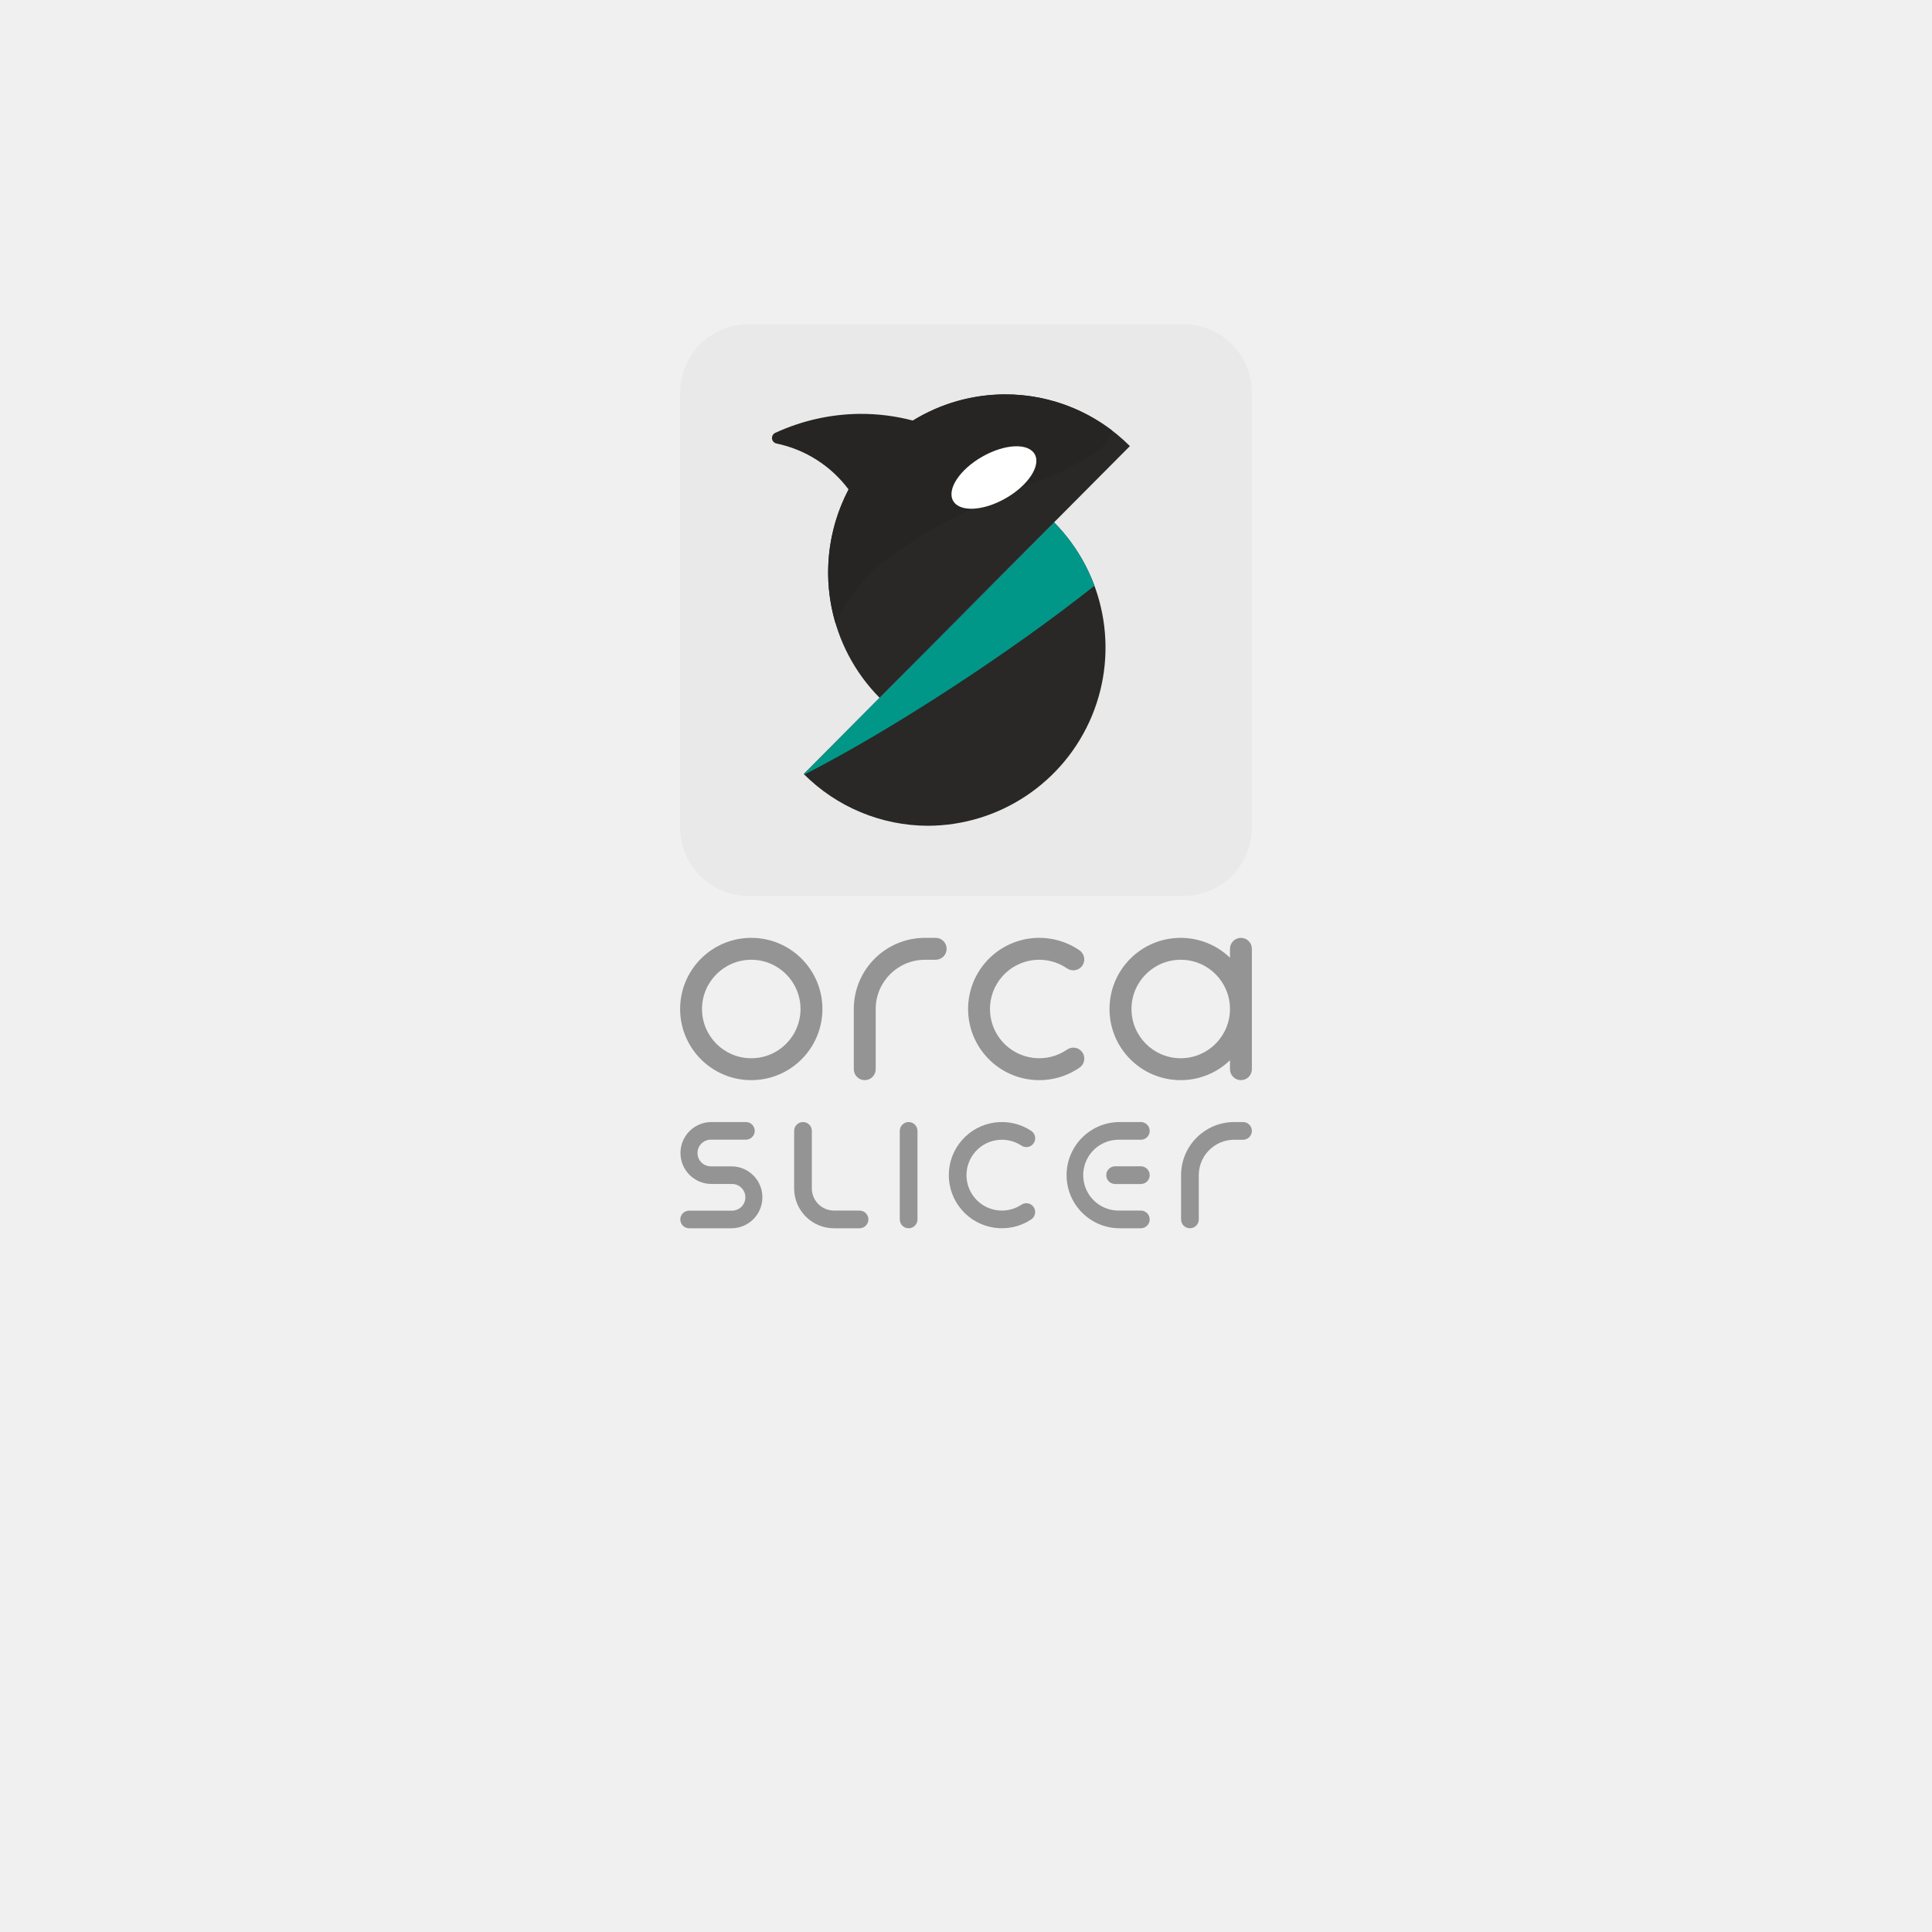
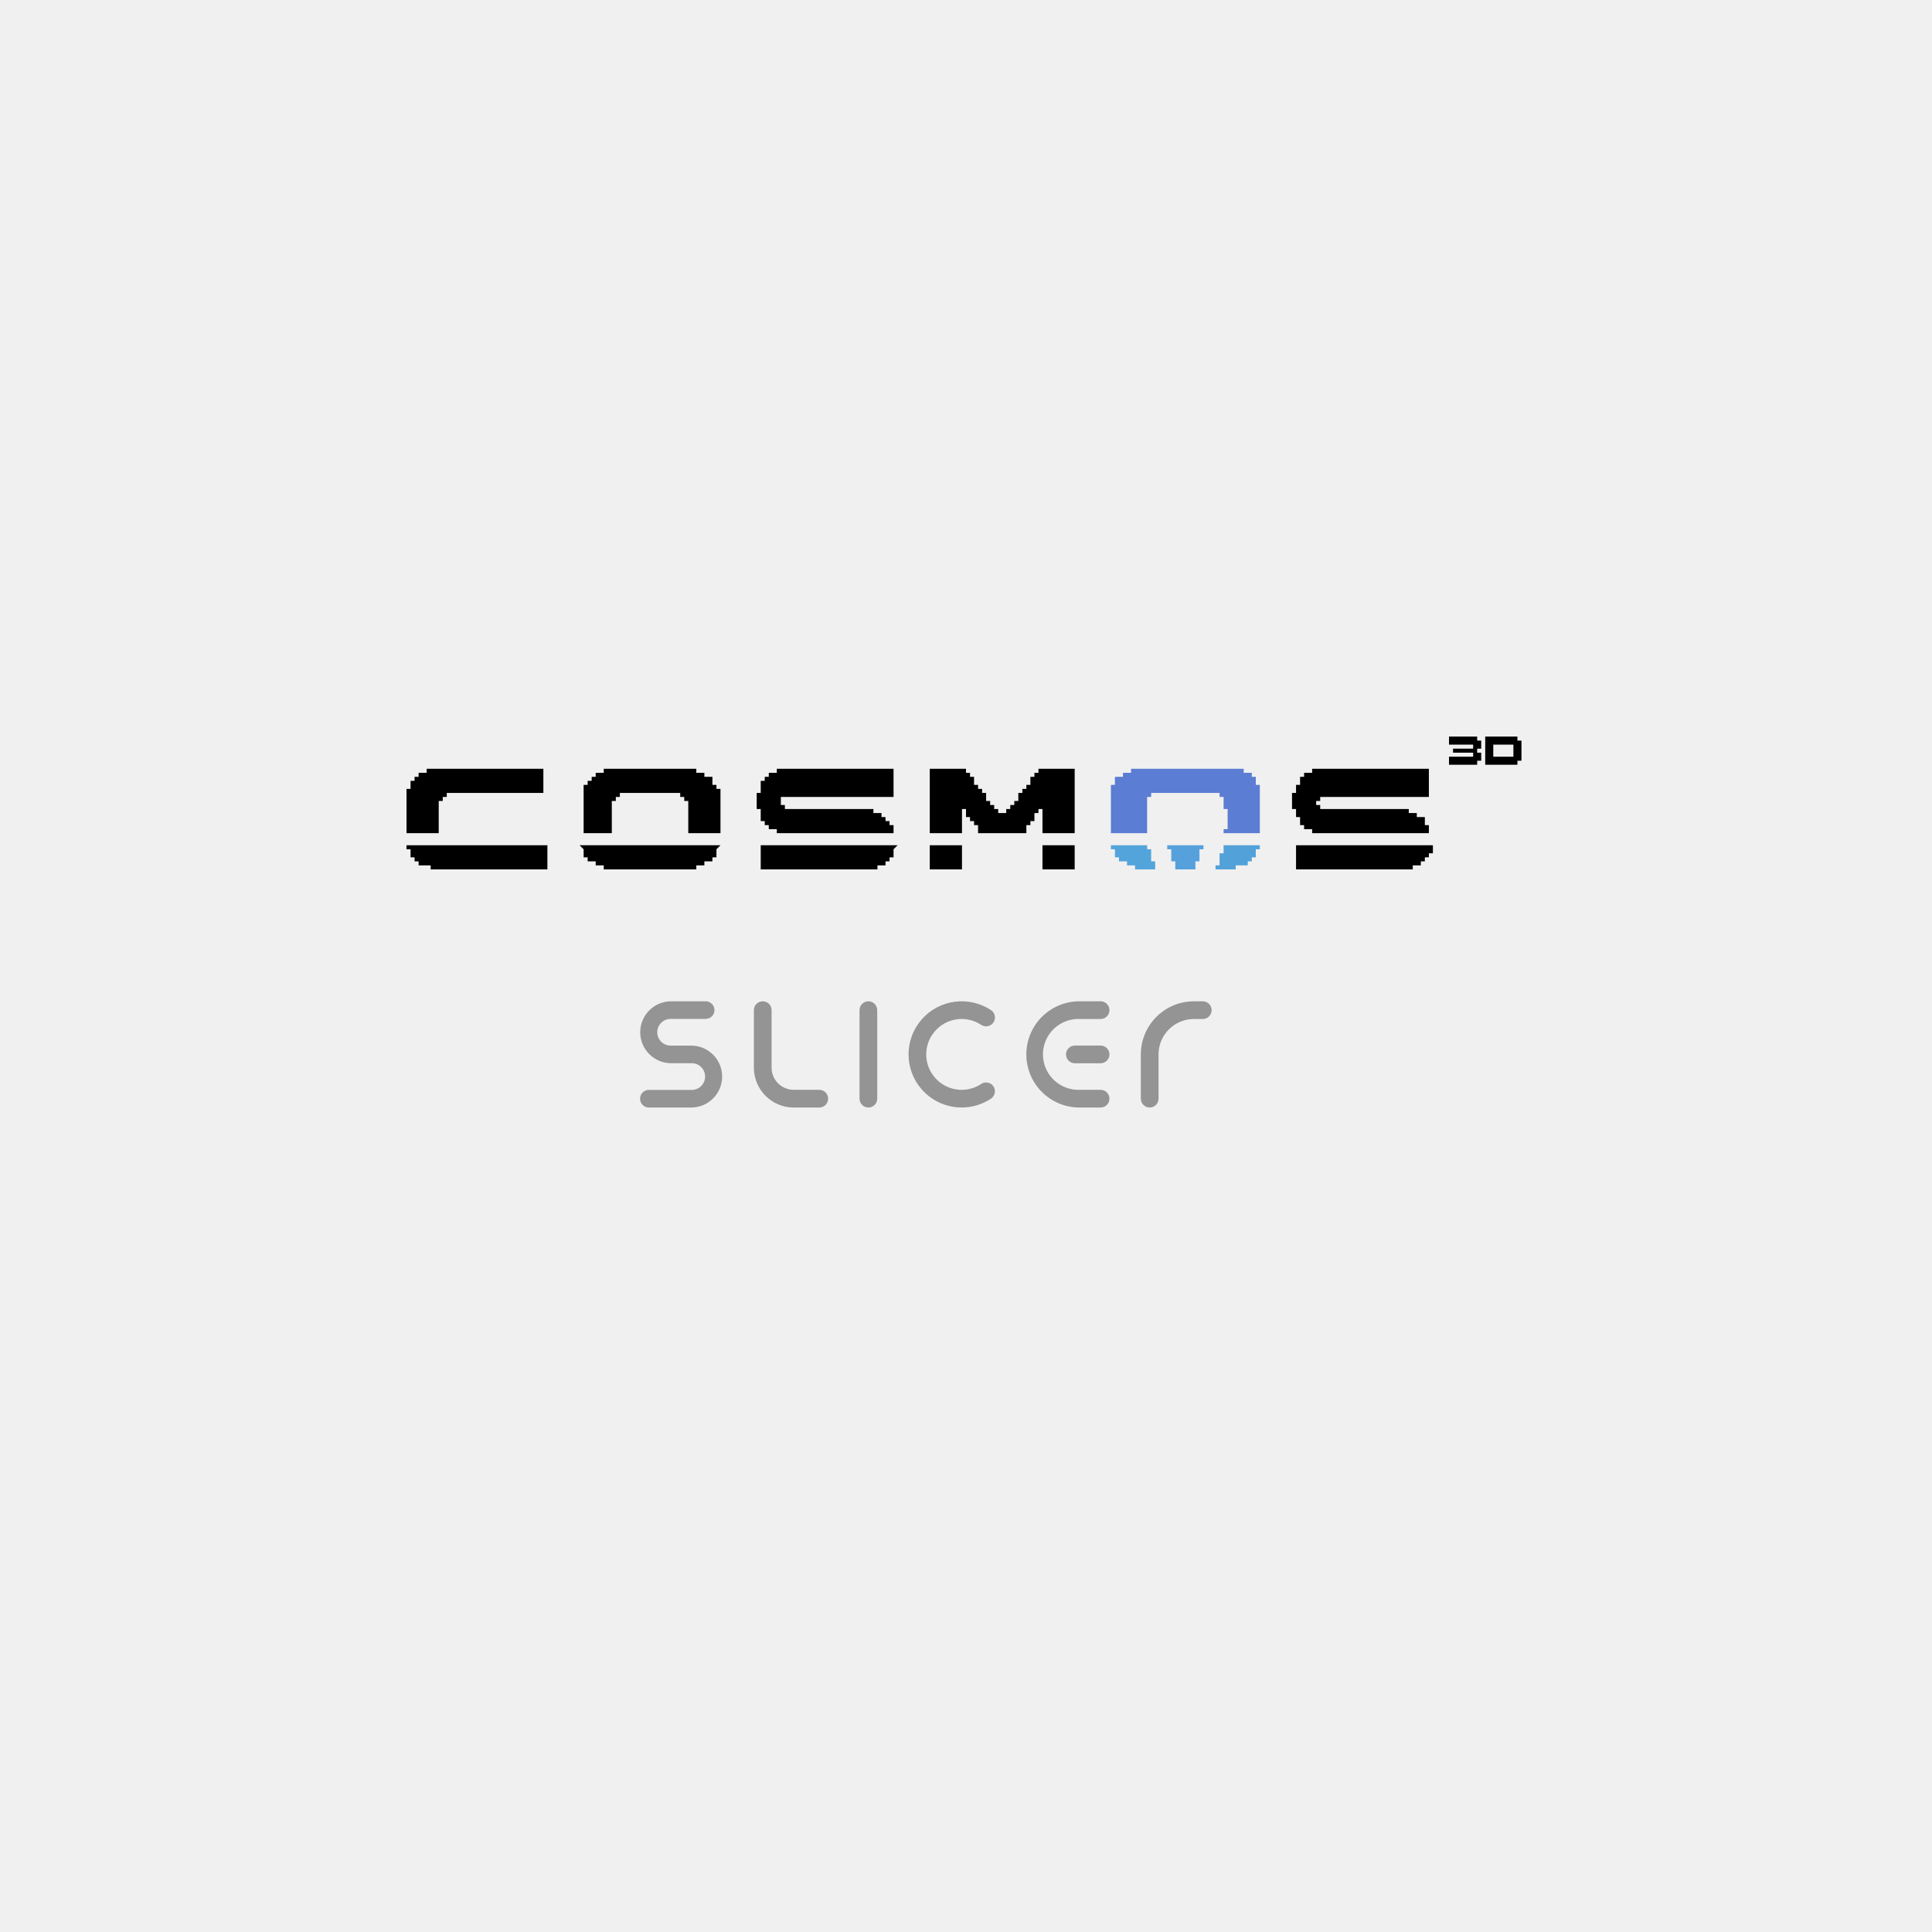
- <svg xmlns="http://www.w3.org/2000/svg" width="480" height="480" viewBox="0 0 480 480">
-   <rect x="168.974" y="80.544" width="142.052" height="142.052" rx="17" style="fill:#e9e9e9" />
-   <path d="M199.693,192.309a43.716,43.716,0,0,0,30.813,12.851,44.266,44.266,0,0,0,31.375-75.382Z" style="fill:#292826" />
-   <path d="M261.881,129.778l-62.188,62.531c.044.044.09.087.135.131,21.787-11.113,51.619-30.64,72.085-46.914a44.288,44.288,0,0,0-10.032-15.748" style="fill:#009789" />
-   <path d="M249.723,97.98a44.268,44.268,0,0,0-31.193,75.383l62.187-62.531A43.712,43.712,0,0,0,249.723,97.98" style="fill:#292826" />
-   <path d="M249.723,97.98a43.59,43.59,0,0,0-22.952,6.5,50.592,50.592,0,0,0-13.118-1.655,51.253,51.253,0,0,0-21.035,4.715,1.4,1.4,0,0,0,.288,2.644,29.994,29.994,0,0,1,17.908,11.4,44.554,44.554,0,0,0-3.2,33.391,44.117,44.117,0,0,1,4.438-7.74c4.038-5.549,8.308-8.437,14.616-12.7,4.646-3.143,11.1-6.83,29.652-14.454a63.117,63.117,0,0,0,13.584-6.261c3.1-1.844,5.462-3.585,6.209-6.307q.079-.288.144-.568a43.612,43.612,0,0,0-26.535-8.96" style="fill:#262523" />
-   <path d="M257.068,112.841c1.613,2.853-1.615,7.758-7.211,10.958s-11.439,3.482-13.052.63,1.615-7.758,7.211-10.958,11.439-3.482,13.052-.63" style="fill:#fff" />
-   <path d="M225.746,278.771a2.2,2.2,0,0,0-2.2,2.2v21.99a2.2,2.2,0,0,0,4.4,0V280.97A2.2,2.2,0,0,0,225.746,278.771Z" style="fill:#949494" />
-   <path d="M283.441,278.771h-5.255a13.194,13.194,0,0,0,0,26.388h5.255a2.2,2.2,0,1,0,0-4.4h-5.255a8.8,8.8,0,1,1,0-17.592h5.255a2.2,2.2,0,0,0,0-4.4Z" style="fill:#949494" />
-   <path d="M283.441,289.766h-6.392a2.2,2.2,0,1,0,0,4.4h6.392a2.2,2.2,0,1,0,0-4.4Z" style="fill:#949494" />
-   <path d="M181.812,305.159H171.16a2.187,2.187,0,0,1,0-4.373h10.652a3.318,3.318,0,1,0,0-6.635h-5.148a7.691,7.691,0,0,1,0-15.381h8.706a2.187,2.187,0,0,1,0,4.373h-8.706a3.318,3.318,0,1,0,0,6.635h5.148a7.691,7.691,0,0,1,0,15.381Z" style="fill:#949494" />
-   <path d="M253.771,299.308a8.8,8.8,0,1,1-.01-14.692,2.205,2.205,0,0,0,2.783-.262h0a2.192,2.192,0,0,0-.294-3.363,13.194,13.194,0,1,0-.085,22,2.213,2.213,0,0,0,.38-3.418l0,0A2.2,2.2,0,0,0,253.771,299.308Z" style="fill:#949494" />
-   <path d="M213.55,300.761H207.2a5.5,5.5,0,0,1-5.5-5.5V280.969a2.2,2.2,0,1,0-4.4,0v14.294a9.907,9.907,0,0,0,9.895,9.9h6.355a2.2,2.2,0,1,0,0-4.4Z" style="fill:#949494" />
-   <path d="M308.827,283.169h-2.2a8.8,8.8,0,0,0-8.792,8.719V302.96a2.2,2.2,0,0,1-4.4,0V291.888a13.207,13.207,0,0,1,13.19-13.117h2.2a2.2,2.2,0,1,1,0,4.4Z" style="fill:#949494" />
-   <path d="M186.65,238.448a12.236,12.236,0,1,1-12.236,12.235,12.25,12.25,0,0,1,12.236-12.235m0-5.441a17.676,17.676,0,1,0,17.676,17.676,17.676,17.676,0,0,0-17.676-17.676Z" style="fill:#949494" />
-   <path d="M308.306,233.007a2.72,2.72,0,0,0-2.72,2.721v2.218a17.676,17.676,0,1,0,0,25.475v2.218a2.72,2.72,0,1,0,5.44,0V235.728A2.72,2.72,0,0,0,308.306,233.007ZM293.35,262.919a12.236,12.236,0,1,1,12.236-12.236A12.25,12.25,0,0,1,293.35,262.919Z" style="fill:#949494" />
-   <path d="M232.518,233.007H229.8a17.676,17.676,0,0,0-17.676,17.676v14.956a2.72,2.72,0,1,0,5.44,0V250.683A12.25,12.25,0,0,1,229.8,238.448h2.72a2.721,2.721,0,0,0,0-5.441Z" style="fill:#949494" />
-   <path d="M265.11,260.773a12.235,12.235,0,1,1-.04-20.207,2.757,2.757,0,0,0,3.52-.279h0a2.74,2.74,0,0,0-.433-4.207,17.676,17.676,0,1,0,.036,29.182,2.732,2.732,0,0,0,.4-4.185l0,0A2.724,2.724,0,0,0,265.11,260.773Z" style="fill:#949494" />
+ <svg xmlns="http://www.w3.org/2000/svg" width="480" height="480" viewBox="0 0 300 480">
+   <path d="M0,0 L9,0 L9,1 L10,1 L10,2 L11,2 L11,4 L12,4 L12,5 L13,5 L13,6 L14,6 L14,8 L15,8 L15,9 L16,9 L16,10 L17,10 L17,11 L19,11 L19,10 L20,10 L20,9 L21,9 L21,8 L22,8 L22,6 L23,6 L23,5 L24,5 L24,4 L25,4 L25,2 L26,2 L26,1 L27,1 L27,0 L36,0 L36,16 L28,16 L28,10 L27,10 L27,11 L26,11 L26,13 L25,13 L25,14 L24,14 L24,16 L12,16 L12,14 L11,14 L11,13 L10,13 L10,12 L9,12 L9,10 L8,10 L8,16 L0,16 Z " fill="#000000" transform="translate(141,191)" />
+   <path d="M0,0 L29,0 L29,7 L2,7 L2,8 L1,8 L1,9 L2,9 L2,10 L24,10 L24,11 L26,11 L26,12 L28,12 L28,14 L29,14 L29,16 L0,16 L0,15 L-2,15 L-2,14 L-3,14 L-3,12 L-4,12 L-4,10 L-5,10 L-5,6 L-4,6 L-4,4 L-3,4 L-3,2 L-2,2 L-2,1 L0,1 Z " fill="#000000" transform="translate(236,191)" />
+   <path d="M0,0 L29,0 L29,7 L1,7 L1,9 L2,9 L2,10 L24,10 L24,11 L26,11 L26,12 L27,12 L27,13 L28,13 L28,14 L29,14 L29,16 L0,16 L0,15 L-2,15 L-2,14 L-3,14 L-3,13 L-4,13 L-4,10 L-5,10 L-5,6 L-4,6 L-4,3 L-3,3 L-3,2 L-2,2 L-2,1 L0,1 Z " fill="#000000" transform="translate(103,191)" />
+   <path d="M0,0 L28,0 L28,1 L30,1 L30,2 L31,2 L31,4 L32,4 L32,16 L23,16 L23,15 L24,15 L24,10 L23,10 L23,7 L22,7 L22,6 L5,6 L5,7 L4,7 L4,16 L-5,16 L-5,4 L-4,4 L-4,2 L-2,2 L-2,1 L0,1 Z " fill="#5B7DD3" transform="translate(191,191)" />
+   <path d="M0,0 L23,0 L23,1 L25,1 L25,2 L27,2 L27,4 L28,4 L28,5 L29,5 L29,16 L21,16 L21,8 L20,8 L20,7 L19,7 L19,6 L4,6 L4,7 L3,7 L3,8 L2,8 L2,16 L-5,16 L-5,4 L-4,4 L-4,3 L-3,3 L-3,2 L-2,2 L-2,1 L0,1 Z " fill="#000000" transform="translate(60,191)" />
+   <path d="M0,0 L29,0 L29,6 L5,6 L5,7 L4,7 L4,8 L3,8 L3,16 L-5,16 L-5,5 L-4,5 L-4,3 L-3,3 L-3,2 L-2,2 L-2,1 L0,1 Z " fill="#000000" transform="translate(16,191)" />
+   <path d="M0,0 L35,0 L35,6 L6,6 L6,5 L3,5 L3,4 L2,4 L2,3 L1,3 L1,1 L0,1 Z " fill="#000000" transform="translate(11,210)" />
+   <path d="M0,0 L34,0 L34,2 L33,2 L33,3 L32,3 L32,4 L31,4 L31,5 L29,5 L29,6 L0,6 Z " fill="#000000" transform="translate(232,210)" />
+   <path d="M0,0 L34,0 L34,0 L33,1 L33,3 L32,3 L32,4 L31,4 L31,5 L29,5 L29,6 L0,6 Z " fill="#000000" transform="translate(99,210)" />
+   <path d="M0,0 L35,0 L35,0 L34,1 L34,3 L33,3 L33,4 L31,4 L31,5 L29,5 L29,6 L6,6 L6,5 L4,5 L4,4 L2,4 L2,3 L1,3 L1,1 L0,0 Z " fill="#000000" transform="translate(54,210)" />
+   <path d="M0,0 L8,0 L8,1 L9,1 L9,6 L8,6 L8,7 L0,7 Z M2,2 L2,5 L7,5 L7,2 Z " fill="#000000" transform="translate(279,183)" />
+   <path d="M0,0 L8,0 L8,6 L0,6 Z " fill="#000000" transform="translate(169,210)" />
+   <path d="M0,0 L8,0 L8,6 L0,6 Z " fill="#000000" transform="translate(141,210)" />
+   <path d="M0,0 L9,0 L9,1 L10,1 L10,4 L11,4 L11,6 L6,6 L6,5 L4,5 L4,4 L2,4 L2,3 L1,3 L1,1 L0,1 Z " fill="#54A4DC" transform="translate(186,210)" />
+   <path d="M0,0 L9,0 L9,1 L8,1 L8,3 L7,3 L7,4 L6,4 L6,5 L3,5 L3,6 L-2,6 L-2,5 L-1,5 L-1,2 L0,2 Z " fill="#52A1D9" transform="translate(214,210)" />
+   <path d="M0,0 L9,0 L9,1 L8,1 L8,4 L7,4 L7,6 L2,6 L2,4 L1,4 L1,1 L0,1 Z " fill="#56A0DC" transform="translate(200,210)" />
+   <path d="M0,0 L7,0 L7,1 L8,1 L8,3 L7,3 L7,4 L8,4 L8,6 L7,6 L7,7 L0,7 L0,5 L6,5 L6,4 L1,4 L1,3 L6,3 L6,2 L0,2 Z " fill="#000000" transform="translate(270,183)" />
+   <path d="M225.746,278.771a2.2,2.2,0,0,0-2.2,2.2v21.99a2.2,2.2,0,0,0,4.4,0V280.97A2.2,2.2,0,0,0,225.746,278.771Z" style="fill:#949494" transform="translate(-100, -30)" />
+   <path d="M283.441,278.771h-5.255a13.194,13.194,0,0,0,0,26.388h5.255a2.2,2.2,0,1,0,0-4.4h-5.255a8.8,8.8,0,1,1,0-17.592h5.255a2.2,2.2,0,0,0,0-4.4Z" style="fill:#949494" transform="translate(-100, -30)" />
+   <path d="M283.441,289.766h-6.392a2.2,2.2,0,1,0,0,4.4h6.392a2.2,2.2,0,1,0,0-4.4Z" style="fill:#949494" transform="translate(-100, -30)" />
+   <path d="M181.812,305.159H171.16a2.187,2.187,0,0,1,0-4.373h10.652a3.318,3.318,0,1,0,0-6.635h-5.148a7.691,7.691,0,0,1,0-15.381h8.706a2.187,2.187,0,0,1,0,4.373h-8.706a3.318,3.318,0,1,0,0,6.635h5.148a7.691,7.691,0,0,1,0,15.381Z" style="fill:#949494" transform="translate(-100, -30)" />
+   <path d="M253.771,299.308a8.8,8.8,0,1,1-.01-14.692,2.205,2.205,0,0,0,2.783-.262h0a2.192,2.192,0,0,0-.294-3.363,13.194,13.194,0,1,0-.085,22,2.213,2.213,0,0,0,.38-3.418l0,0A2.2,2.2,0,0,0,253.771,299.308Z" style="fill:#949494" transform="translate(-100, -30)" />
+   <path d="M213.55,300.761H207.2a5.5,5.5,0,0,1-5.5-5.5V280.969a2.2,2.2,0,1,0-4.4,0v14.294a9.907,9.907,0,0,0,9.895,9.9h6.355a2.2,2.2,0,1,0,0-4.4Z" style="fill:#949494" transform="translate(-100, -30)" />
+   <path d="M308.827,283.169h-2.2a8.8,8.8,0,0,0-8.792,8.719V302.96a2.2,2.2,0,0,1-4.4,0V291.888a13.207,13.207,0,0,1,13.19-13.117h2.2a2.2,2.2,0,1,1,0,4.4Z" style="fill:#949494" transform="translate(-100, -30)" />
</svg>
